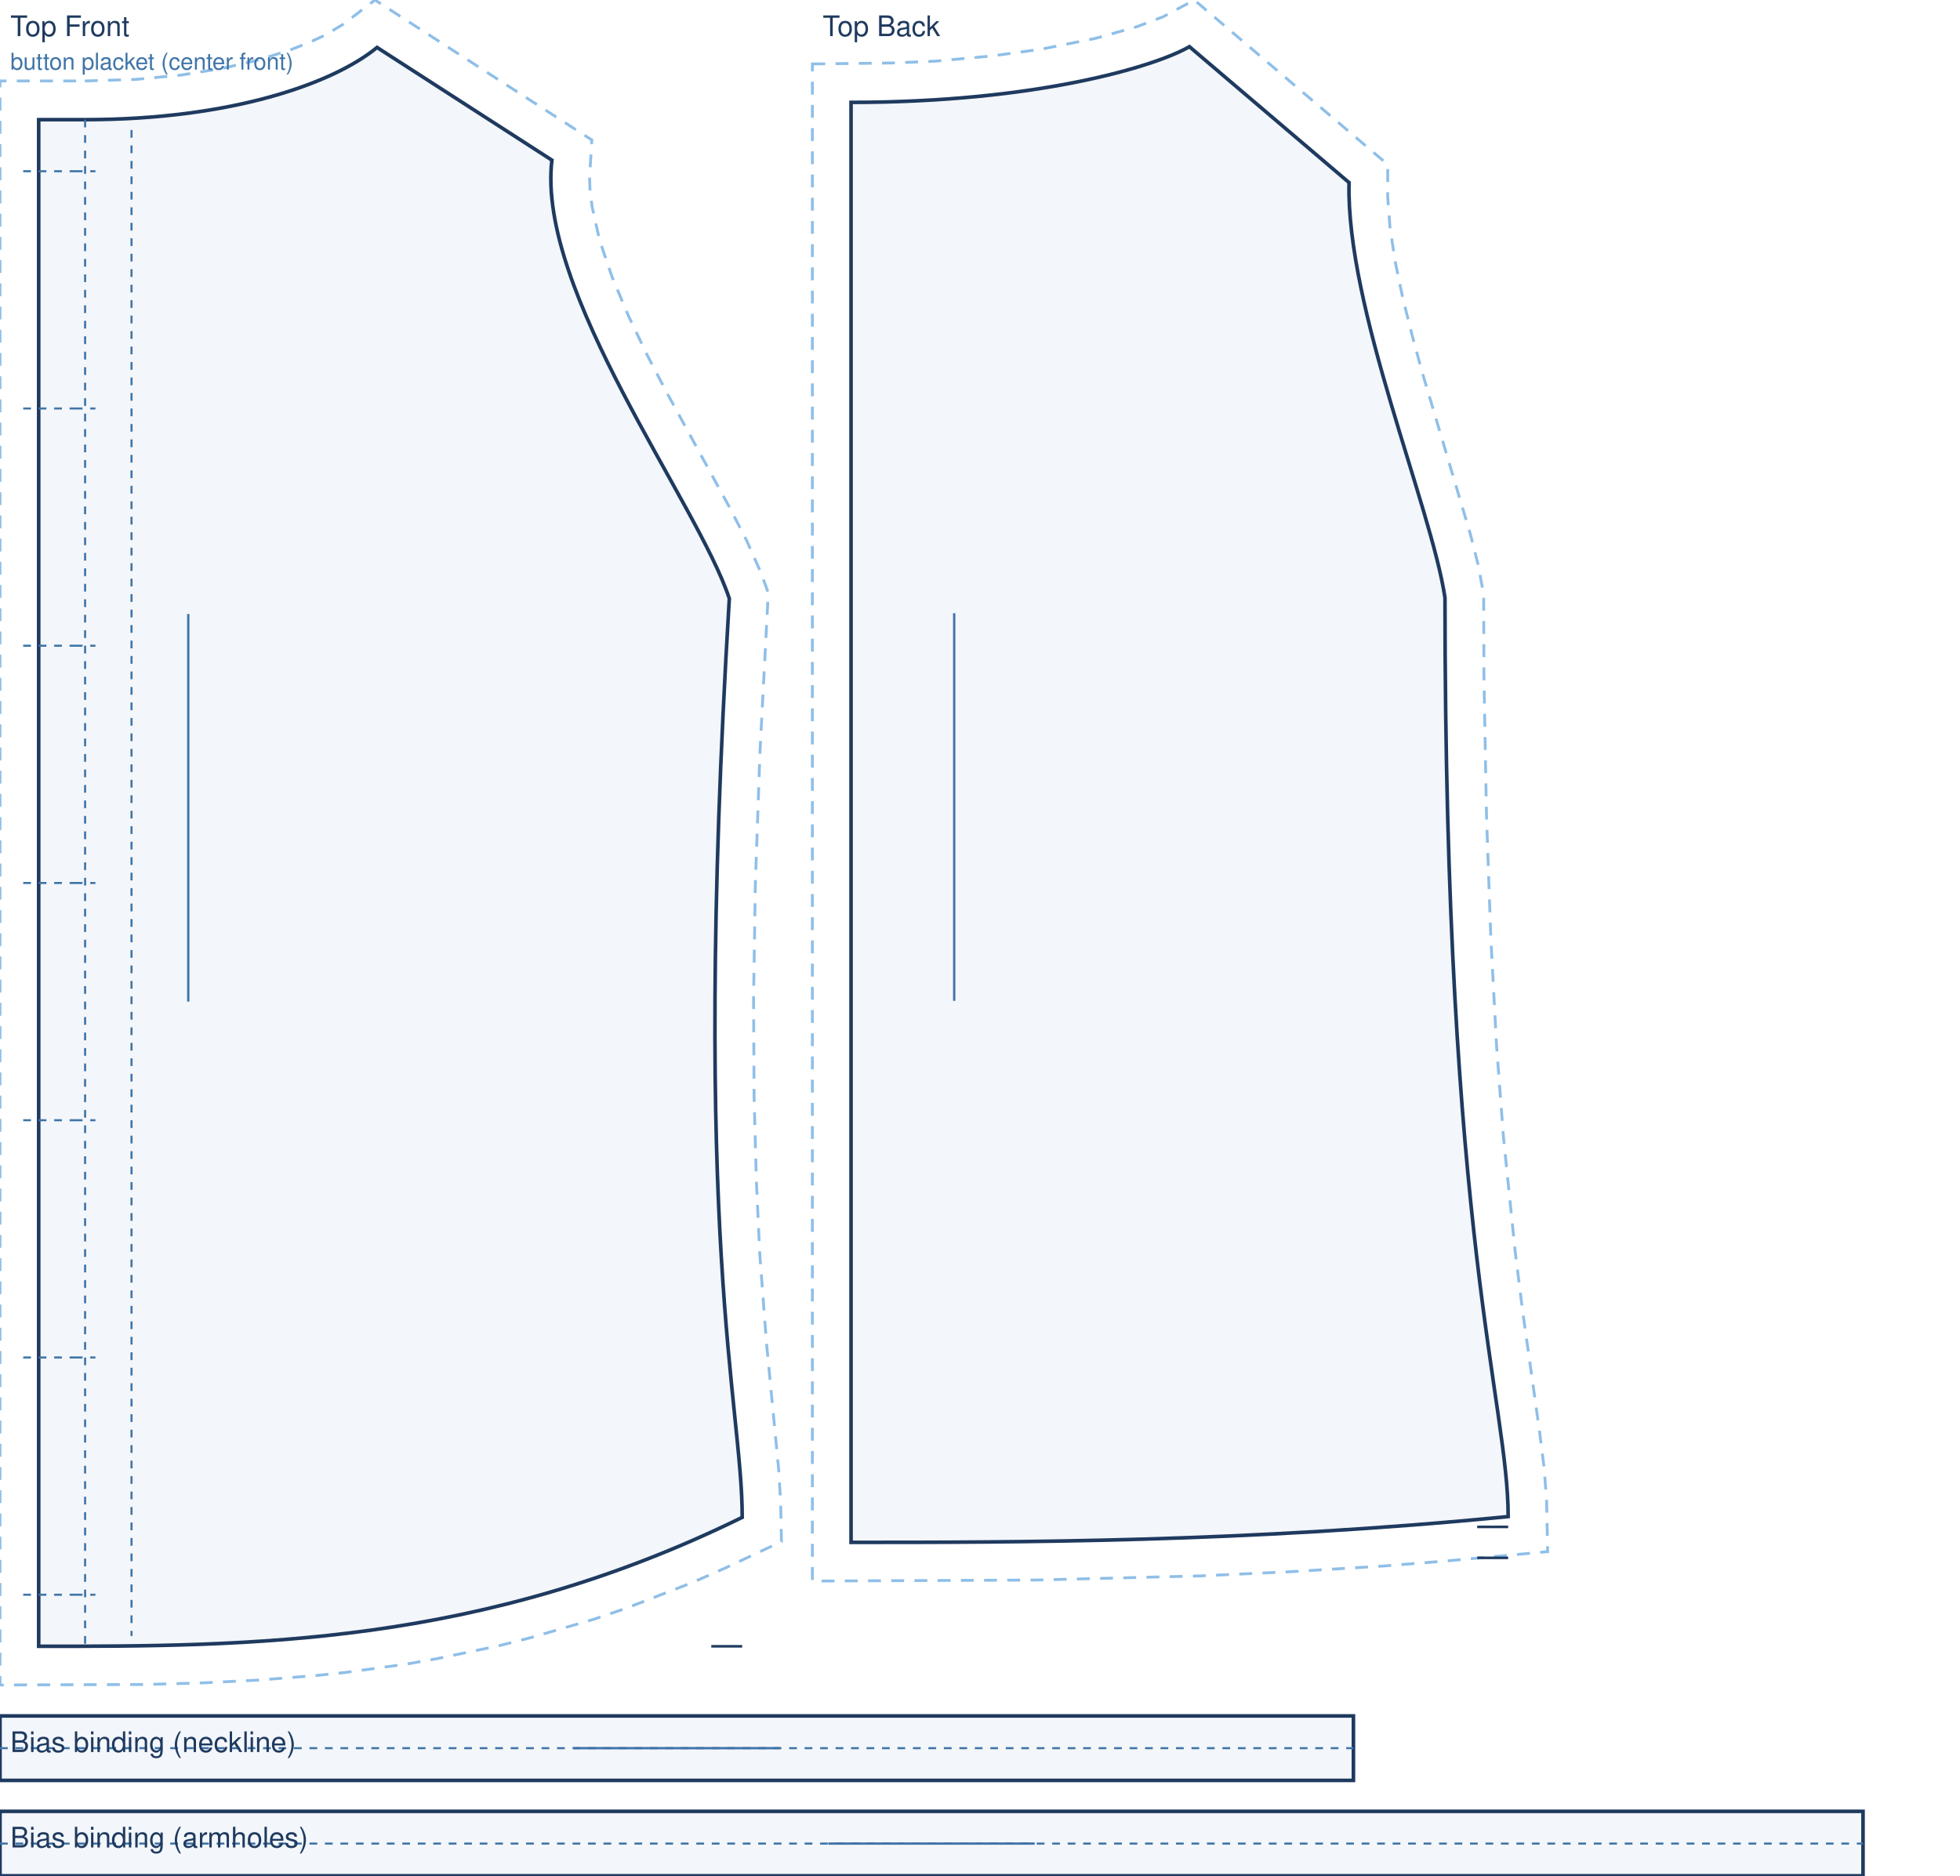
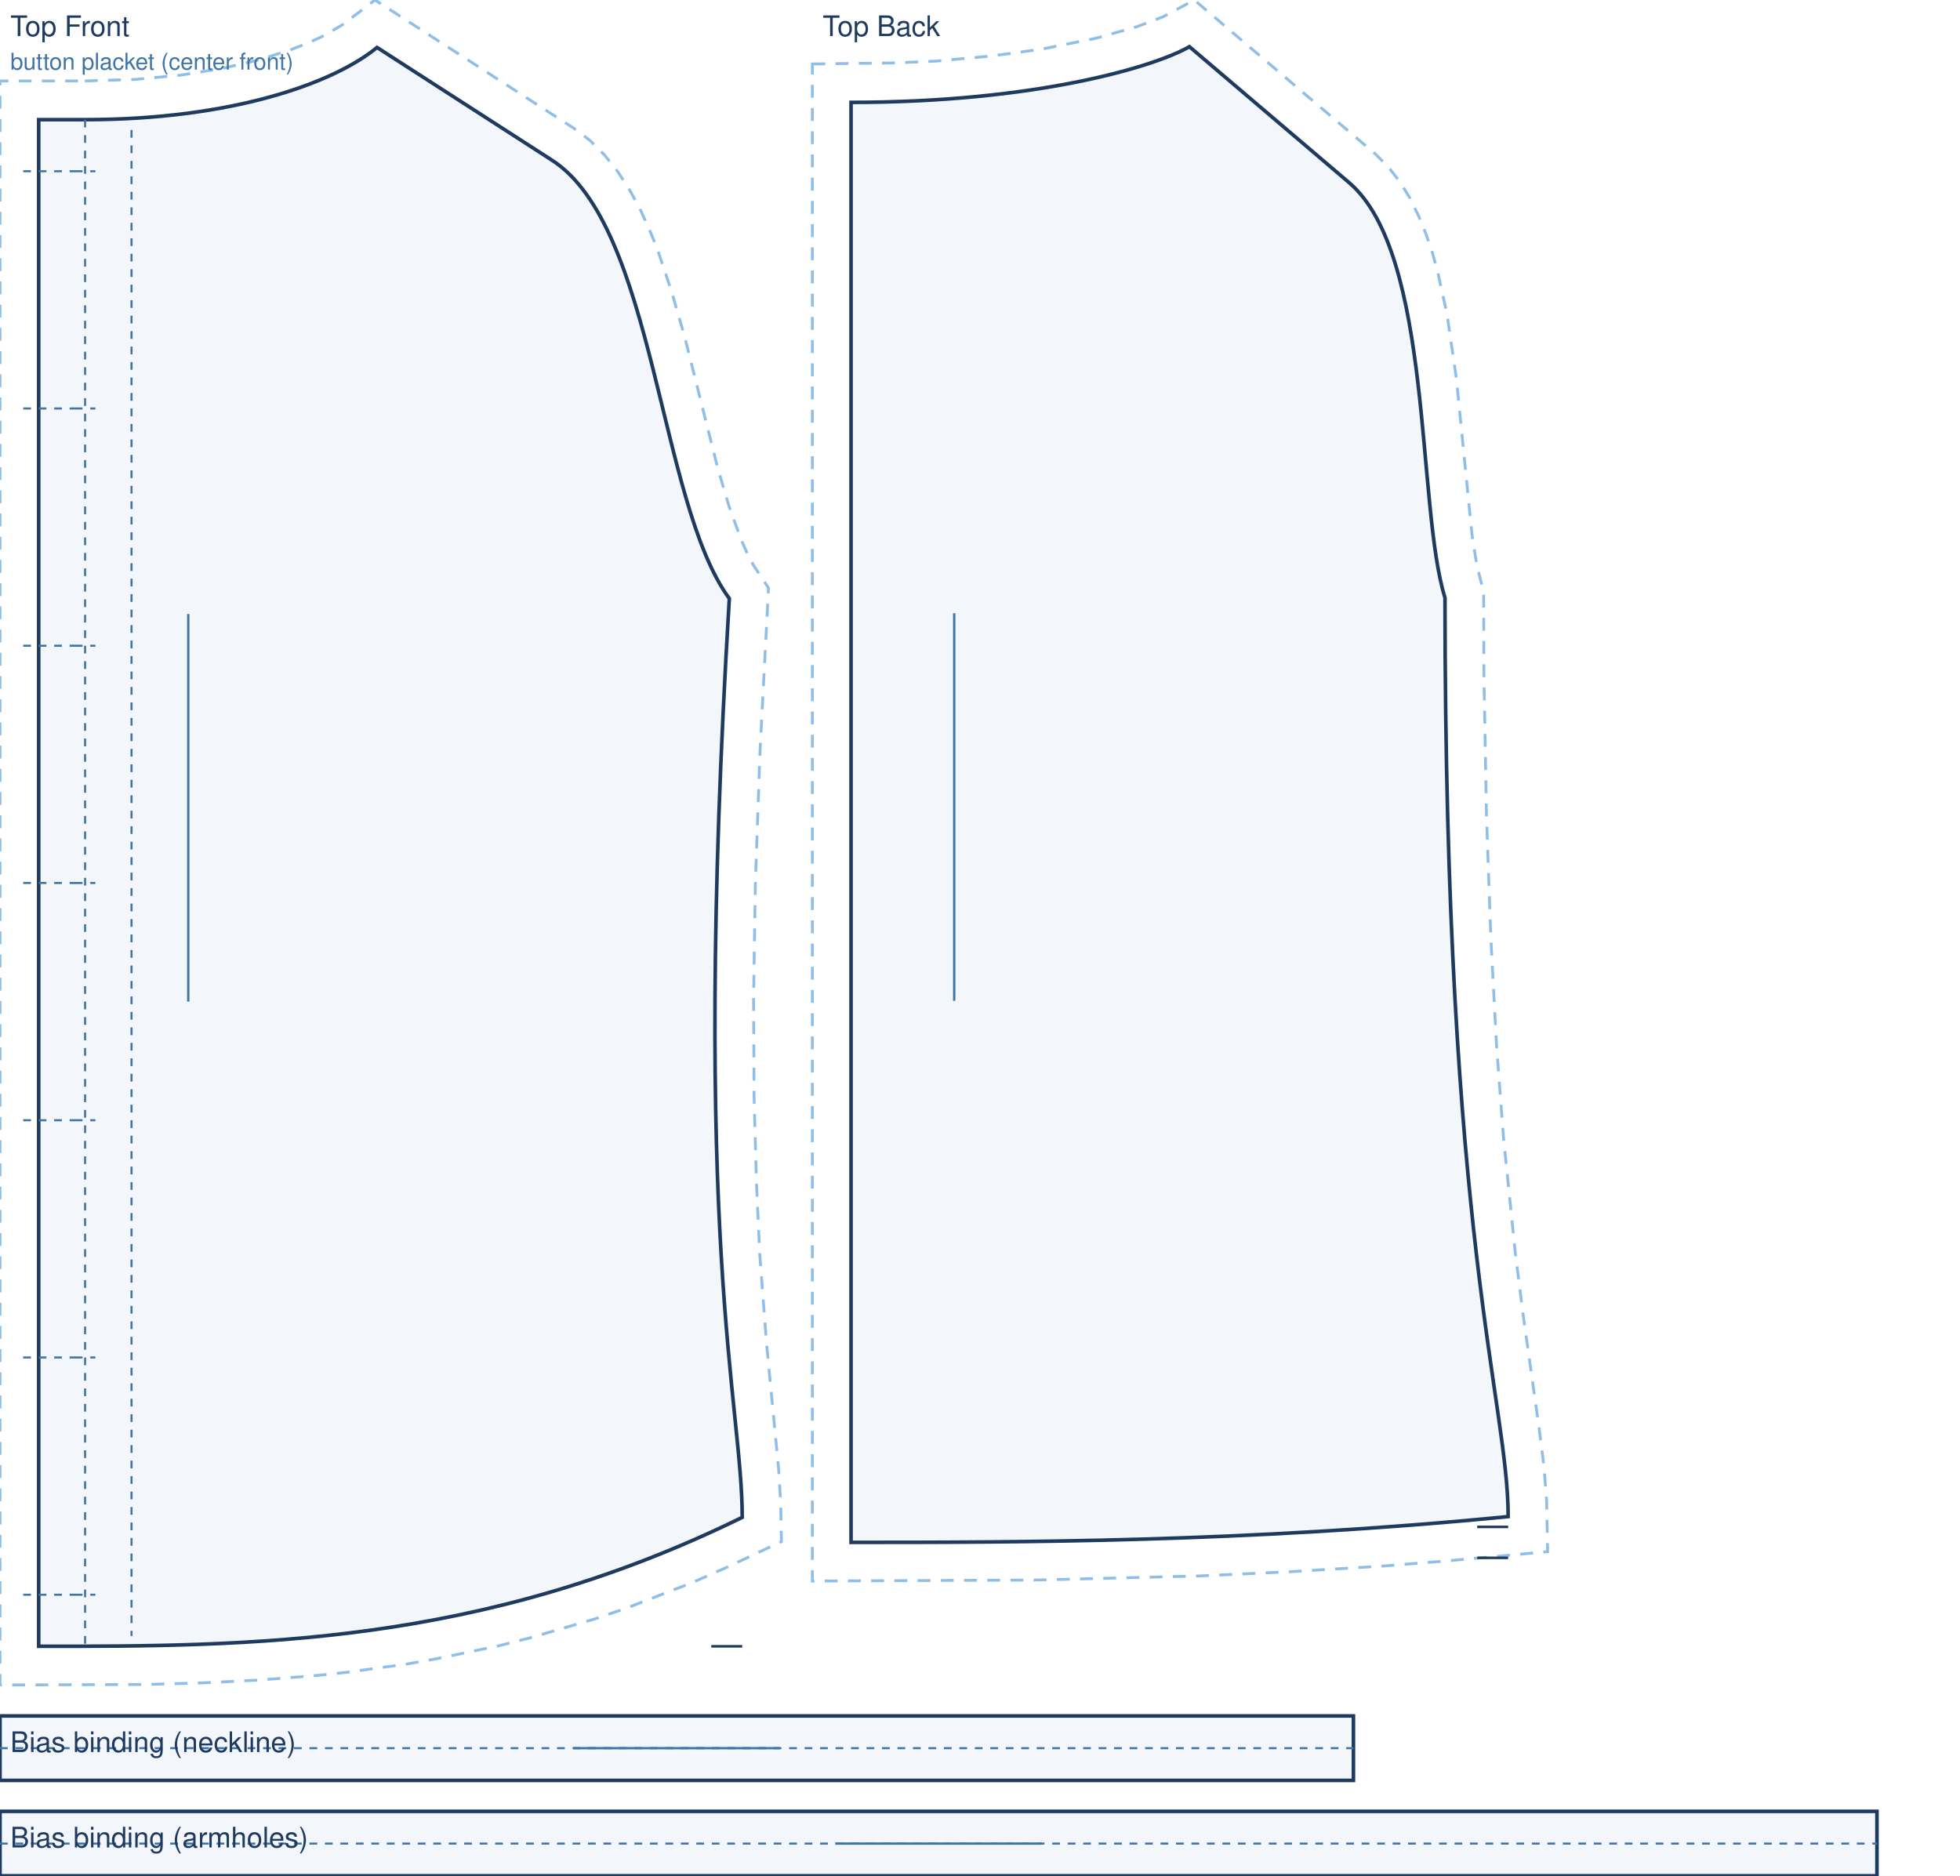
<svg xmlns="http://www.w3.org/2000/svg" viewBox="0 0 760.0 727.4" width="100%" role="img">
  <rect width="760.0" height="727.4" fill="#fff" />
-   <path transform="translate(33.0 18.4)" d="M -0.1 13.0 L 19.5 12.4 L 37.3 10.7 L 53.3 8.1 L 67.5 4.8 L 79.7 0.9 L 86.8 -1.9 L 92.9 -4.7 L 100.1 -9.0 L 112.4 -18.4 L 196.5 35.9 L 195.6 50.4 L 195.8 55.8 L 196.6 61.8 L 199.5 74.8 L 204.3 88.9 L 210.6 103.9 L 217.9 119.2 L 225.9 134.5 L 249.8 178.2 L 256.5 191.2 L 261.9 203.3 L 264.9 211.5 L 261.7 272.9 L 259.9 324.0 L 259.2 368.4 L 259.4 406.9 L 260.3 439.8 L 261.6 467.9 L 264.2 502.3 L 268.9 551.1 L 269.7 563.9 L 270.0 579.4 L 248.3 589.6 L 235.4 595.3 L 209.9 605.2 L 197.3 609.5 L 172.6 616.7 L 160.4 619.8 L 136.4 624.8 L 124.6 626.9 L 101.3 630.1 L 89.9 631.3 L 67.3 633.1 L 45.3 634.2 L 23.7 634.8 L -33.0 635.0 L -33.0 13.0 Z" fill="none" stroke="#8fbfe8" stroke-width="1.1" stroke-dasharray="5 4" />
-   <path transform="translate(33.0 18.4)" d="M 0.0 28.0 C 56.6 28.0 96.2 14.0 113.2 0.0 L 181.0 43.7 C 175.0 94.7 237.4 176.3 249.8 213.7 C 234.8 463.0 254.8 526.0 254.8 570.0 C 152.9 620.0 63.7 620.0 -18.0 620.0 L -18.0 28.0 L 0.0 28.0 Z" fill="rgba(63,116,168,.06)" stroke="#1f3a5f" stroke-width="1.4" />
+   <path transform="translate(33.0 18.4)" d="M -0.1 13.0 L 19.5 12.4 L 37.3 10.7 L 53.3 8.1 L 67.5 4.8 L 79.7 0.9 L 86.8 -1.9 L 92.9 -4.7 L 100.1 -9.0 L 112.4 -18.4 L 189.6 31.4 L 195.7 36.0 L 201.4 41.7 L 206.5 48.1 L 211.0 55.0 L 215.0 62.3 L 218.5 69.9 L 221.8 77.9 L 227.4 94.6 L 232.4 111.9 L 245.3 163.1 L 249.7 178.0 L 254.4 190.9 L 256.8 196.3 L 259.3 201.0 L 265.0 209.6 L 261.7 272.9 L 259.9 324.0 L 259.2 368.4 L 259.4 406.9 L 260.3 439.8 L 261.6 467.9 L 264.2 502.3 L 268.9 551.1 L 269.7 563.9 L 270.0 579.4 L 248.3 589.6 L 235.4 595.3 L 209.9 605.2 L 197.3 609.5 L 172.6 616.7 L 160.4 619.8 L 136.4 624.8 L 124.6 626.9 L 101.3 630.1 L 89.9 631.3 L 67.3 633.1 L 45.3 634.2 L 23.7 634.8 L -33.0 635.0 L -33.0 13.0 Z" fill="none" stroke="#8fbfe8" stroke-width="1.1" stroke-dasharray="5 4" />
+   <path transform="translate(33.0 18.4)" d="M 0.0 28.0 C 56.6 28.0 96.2 14.0 113.2 0.0 L 181.0 43.7 C 221.1 69.5 222.3 176.3 249.8 213.7 C 234.8 463.0 254.8 526.0 254.8 570.0 C 152.9 620.0 63.7 620.0 -18.0 620.0 L -18.0 28.0 L 0.0 28.0 Z" fill="rgba(63,116,168,.06)" stroke="#1f3a5f" stroke-width="1.4" />
  <path transform="translate(33.0 18.4)" d="M 0.0 28.0 L 0.0 620.0 M 18.0 32.0 L 18.0 616.0 M -4.0 48.0 L 4.0 48.0 M -3.0 48.0 L -24.0 48.0 M -4.0 140.0 L 4.0 140.0 M -3.0 140.0 L -24.0 140.0 M -4.0 232.0 L 4.0 232.0 M -3.0 232.0 L -24.0 232.0 M -4.0 324.0 L 4.0 324.0 M -3.0 324.0 L -24.0 324.0 M -4.0 416.0 L 4.0 416.0 M -3.0 416.0 L -24.0 416.0 M -4.0 508.0 L 4.0 508.0 M -3.0 508.0 L -24.0 508.0 M -4.0 600.0 L 4.0 600.0 M -3.0 600.0 L -24.0 600.0" fill="none" stroke="#3f74a8" stroke-width="0.8" stroke-dasharray="3 3" />
  <path transform="translate(33.0 18.4)" d="M 254.8 620.0 L 242.8 620.0" fill="none" stroke="#1f3a5f" stroke-width="1.0" />
  <line transform="translate(33.0 18.4)" x1="40.0" y1="219.7" x2="40.0" y2="370.0" stroke="#3f74a8" stroke-width="0.9" />
  <text transform="translate(33.0 18.4)" x="-29.0" y="-4.4" font-family="Helvetica,Arial,sans-serif" font-size="11" fill="#1f3a5f">Top Front</text>
  <text transform="translate(33.0 18.4)" x="-29.0" y="8.6" font-family="Helvetica,Arial,sans-serif" font-size="9" fill="#3f74a8">button placket (center front)</text>
-   <path transform="translate(330.0 18.1)" d="M -15.0 6.7 L 17.0 6.3 L 32.9 5.6 L 54.6 3.6 L 73.6 1.0 L 94.7 -3.2 L 110.7 -7.7 L 121.0 -11.6 L 133.1 -18.1 L 208.1 45.7 L 208.1 58.4 L 209.0 70.3 L 211.0 83.4 L 213.9 97.3 L 217.5 111.7 L 221.5 126.4 L 240.1 188.9 L 243.1 200.7 L 245.3 212.4 L 245.4 243.8 L 246.4 298.4 L 248.1 346.1 L 250.3 387.5 L 253.0 423.1 L 257.5 467.1 L 260.5 491.0 L 266.9 536.5 L 268.7 550.7 L 269.7 563.8 L 270.1 583.6 L 230.9 587.2 L 206.0 589.2 L 170.0 591.4 L 135.5 593.0 L 71.9 594.6 L -15.0 595.0 Z" fill="none" stroke="#8fbfe8" stroke-width="1.1" stroke-dasharray="5 4" />
-   <path transform="translate(330.0 18.1)" d="M 0.0 21.6 C 72.2 21.6 118.1 7.6 131.2 0.0 L 193.1 52.7 C 191.9 101.0 225.0 178.3 230.3 213.7 C 230.3 463.0 254.8 526.0 254.8 570.0 C 152.9 580.0 63.7 580.0 0.0 580.0 L 0.0 21.6 Z" fill="rgba(63,116,168,.06)" stroke="#1f3a5f" stroke-width="1.4" />
+   <path transform="translate(330.0 18.1)" d="M -15.0 6.7 L 17.0 6.3 L 32.9 5.6 L 54.6 3.6 L 73.6 1.0 L 94.7 -3.2 L 110.7 -7.7 L 121.0 -11.6 L 133.1 -18.1 L 203.3 41.6 L 208.2 46.5 L 212.9 52.5 L 216.8 58.9 L 220.1 65.7 L 223.0 72.8 L 225.5 80.2 L 227.6 87.9 L 231.1 103.8 L 234.7 128.6 L 240.8 189.5 L 242.6 200.8 L 245.3 211.6 L 245.4 243.8 L 246.4 298.4 L 248.1 346.1 L 250.3 387.5 L 253.0 423.1 L 257.5 467.1 L 260.5 491.0 L 266.9 536.5 L 268.7 550.7 L 269.7 563.8 L 270.1 583.6 L 230.9 587.2 L 206.0 589.2 L 170.0 591.4 L 135.5 593.0 L 71.9 594.6 L -15.0 595.0 Z" fill="none" stroke="#8fbfe8" stroke-width="1.1" stroke-dasharray="5 4" />
+   <path transform="translate(330.0 18.1)" d="M 0.0 21.6 C 72.2 21.6 118.1 7.6 131.2 0.0 L 193.1 52.7 C 225.8 80.5 219.2 178.3 230.3 213.7 C 230.3 463.0 254.8 526.0 254.8 570.0 C 152.9 580.0 63.7 580.0 0.0 580.0 L 0.0 21.6 Z" fill="rgba(63,116,168,.06)" stroke="#1f3a5f" stroke-width="1.4" />
  <path transform="translate(330.0 18.1)" d="M 254.8 574.0 L 242.8 574.0 M 254.8 586.0 L 242.8 586.0" fill="none" stroke="#1f3a5f" stroke-width="1.0" />
  <line transform="translate(330.0 18.1)" x1="40.0" y1="219.7" x2="40.0" y2="370.0" stroke="#3f74a8" stroke-width="0.9" />
  <text transform="translate(330.0 18.1)" x="-11.0" y="-4.1" font-family="Helvetica,Arial,sans-serif" font-size="11" fill="#1f3a5f">Top Back</text>
  <path transform="translate(0.0 665.4)" d="M 0.0 0.0 L 524.8 0.0 L 524.8 25.0 L 0.0 25.0 Z" fill="rgba(63,116,168,.06)" stroke="#1f3a5f" stroke-width="1.4" />
  <path transform="translate(0.0 665.4)" d="M 0.0 12.5 L 524.8 12.5" fill="none" stroke="#3f74a8" stroke-width="0.8" stroke-dasharray="3 3" />
  <line transform="translate(0.0 665.4)" x1="222.4" y1="12.5" x2="302.4" y2="12.5" stroke="#3f74a8" stroke-width="0.9" />
  <text transform="translate(0.0 665.4)" x="4.0" y="14.0" font-family="Helvetica,Arial,sans-serif" font-size="11" fill="#1f3a5f">Bias binding (neckline)</text>
-   <path transform="translate(0.0 702.4)" d="M 0.0 0.0 L 722.4 0.0 L 722.4 25.0 L 0.0 25.0 Z" fill="rgba(63,116,168,.06)" stroke="#1f3a5f" stroke-width="1.4" />
-   <path transform="translate(0.0 702.4)" d="M 0.0 12.5 L 722.4 12.5" fill="none" stroke="#3f74a8" stroke-width="0.8" stroke-dasharray="3 3" />
-   <line transform="translate(0.0 702.4)" x1="321.2" y1="12.5" x2="401.2" y2="12.5" stroke="#3f74a8" stroke-width="0.9" />
+   <path transform="translate(0.0 702.4)" d="M 0.0 0.0 L 727.8 0.0 L 727.8 25.0 L 0.0 25.0 Z" fill="rgba(63,116,168,.06)" stroke="#1f3a5f" stroke-width="1.4" />
+   <path transform="translate(0.0 702.4)" d="M 0.0 12.5 L 727.8 12.5" fill="none" stroke="#3f74a8" stroke-width="0.8" stroke-dasharray="3 3" />
+   <line transform="translate(0.0 702.4)" x1="323.9" y1="12.5" x2="403.9" y2="12.5" stroke="#3f74a8" stroke-width="0.9" />
  <text transform="translate(0.0 702.4)" x="4.0" y="14.0" font-family="Helvetica,Arial,sans-serif" font-size="11" fill="#1f3a5f">Bias binding (armholes)</text>
</svg>
